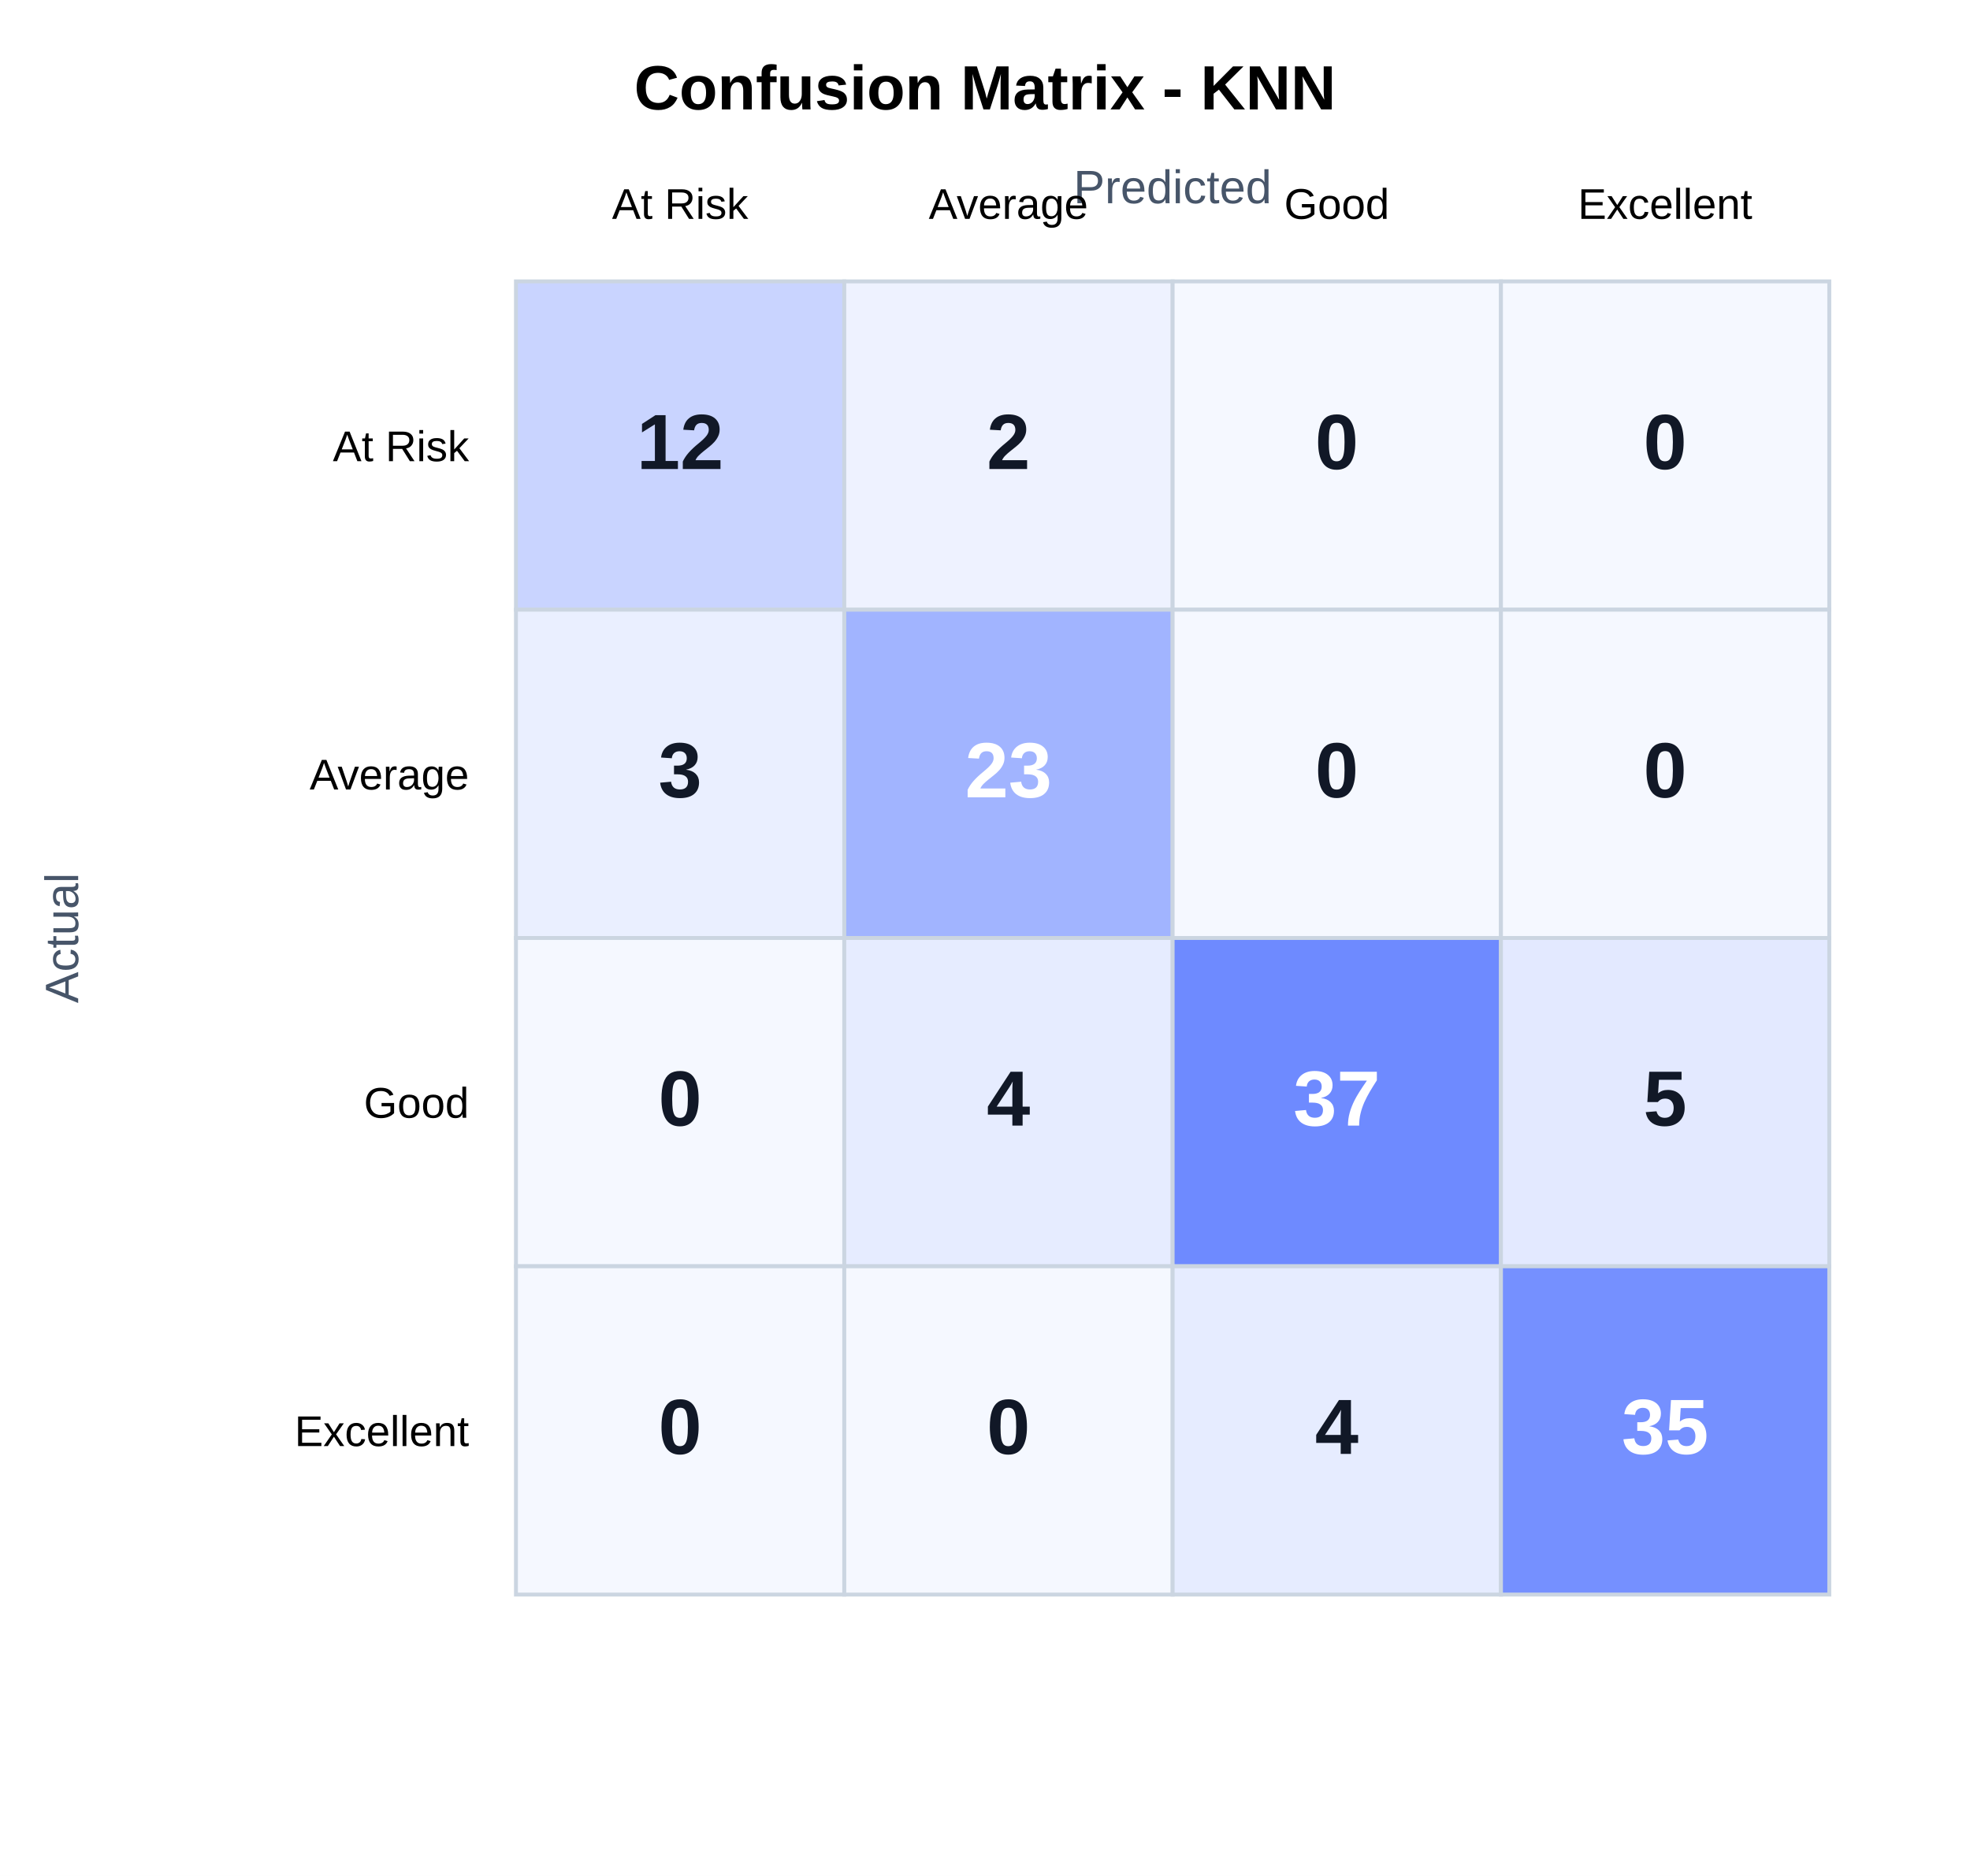
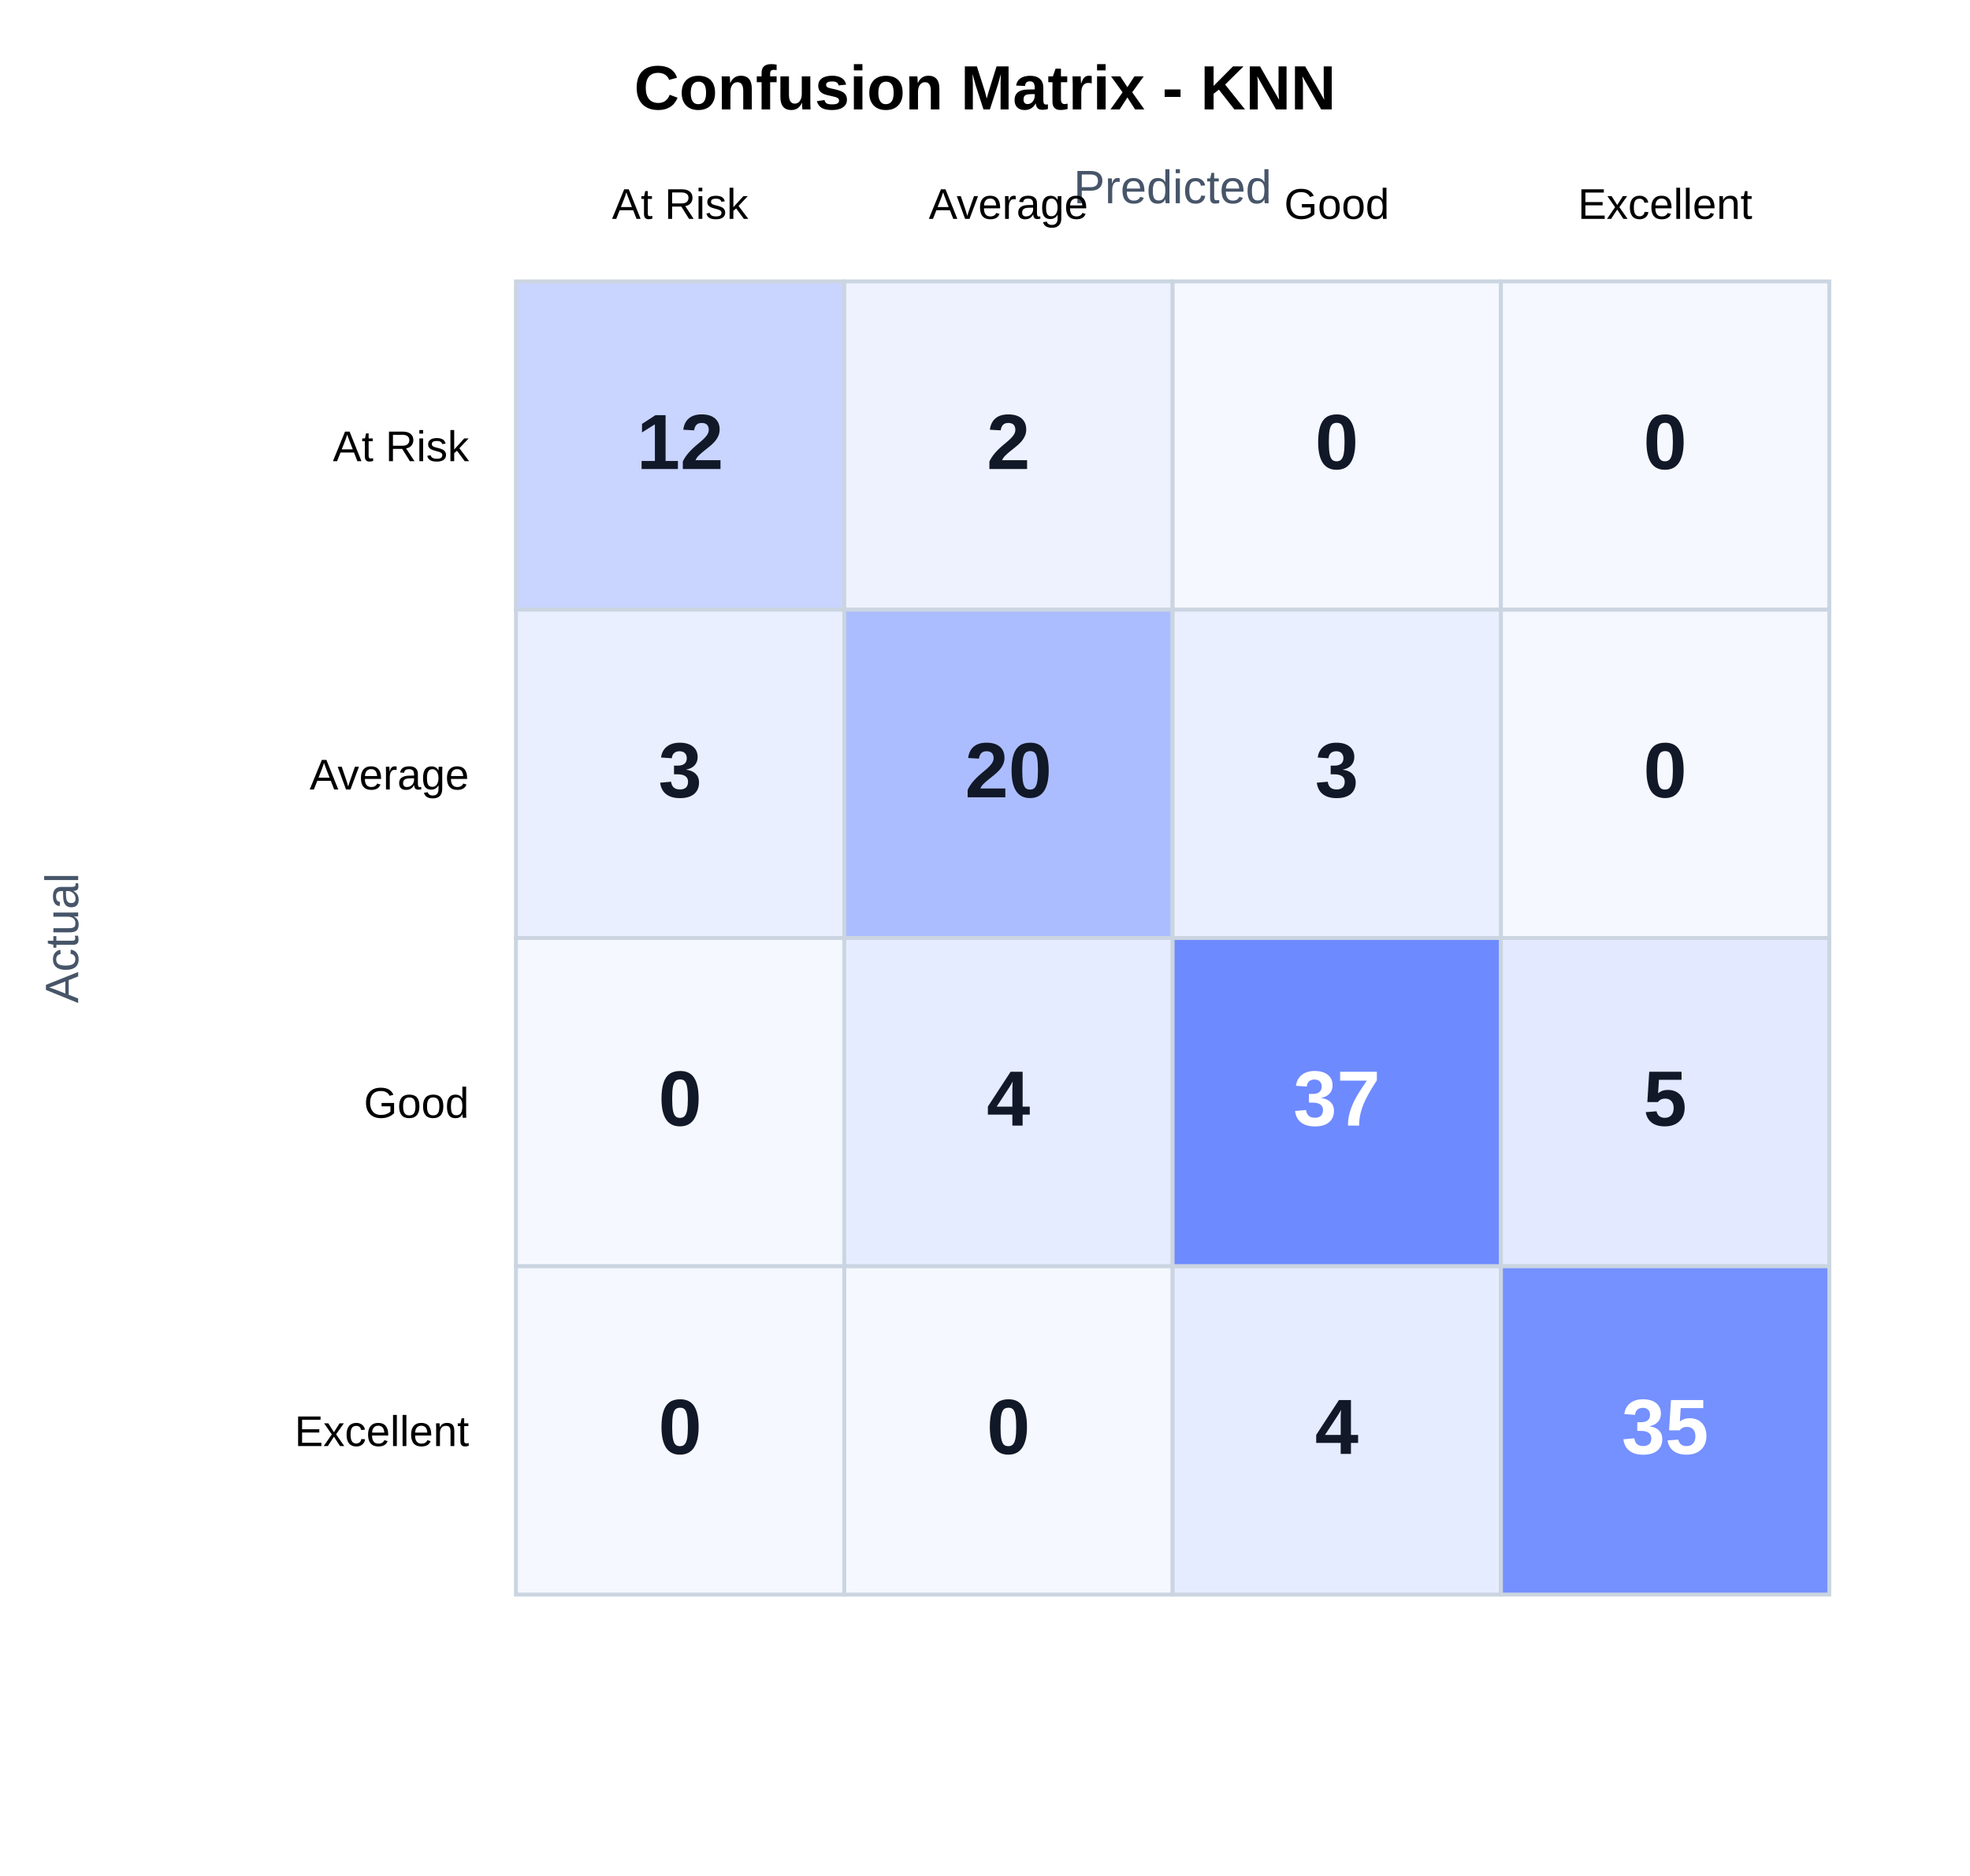
<svg xmlns="http://www.w3.org/2000/svg" width="504" height="480" viewBox="0 0 504 480">
  <rect width="100%" height="100%" fill="#ffffff" />
  <text x="252" y="28" text-anchor="middle" font-family="Segoe UI, Arial" font-size="16" font-weight="600">Confusion Matrix - KNN</text>
  <text x="300" y="52" text-anchor="middle" font-family="Segoe UI, Arial" font-size="12" fill="#475569">Predicted</text>
  <text x="20" y="240" text-anchor="middle" font-family="Segoe UI, Arial" font-size="12" fill="#475569" transform="rotate(-90 20 240)">Actual</text>
  <text x="174" y="56" text-anchor="middle" font-family="Segoe UI, Arial" font-size="11">At Risk</text>
  <text x="258" y="56" text-anchor="middle" font-family="Segoe UI, Arial" font-size="11">Average</text>
  <text x="342" y="56" text-anchor="middle" font-family="Segoe UI, Arial" font-size="11">Good</text>
  <text x="426" y="56" text-anchor="middle" font-family="Segoe UI, Arial" font-size="11">Excellent</text>
  <text x="120" y="118" text-anchor="end" font-family="Segoe UI, Arial" font-size="11">At Risk</text>
  <text x="120" y="202" text-anchor="end" font-family="Segoe UI, Arial" font-size="11">Average</text>
  <text x="120" y="286" text-anchor="end" font-family="Segoe UI, Arial" font-size="11">Good</text>
  <text x="120" y="370" text-anchor="end" font-family="Segoe UI, Arial" font-size="11">Excellent</text>
  <rect x="132" y="72" width="84" height="84" fill="rgb(201,212,255)" stroke="#cbd5e1" />
  <text x="174" y="120" text-anchor="middle" font-family="Segoe UI, Arial" font-size="20" font-weight="600" fill="#111827">12</text>
  <rect x="216" y="72" width="84" height="84" fill="rgb(238,242,255)" stroke="#cbd5e1" />
  <text x="258" y="120" text-anchor="middle" font-family="Segoe UI, Arial" font-size="20" font-weight="600" fill="#111827">2</text>
  <rect x="300" y="72" width="84" height="84" fill="rgb(245,248,255)" stroke="#cbd5e1" />
  <text x="342" y="120" text-anchor="middle" font-family="Segoe UI, Arial" font-size="20" font-weight="600" fill="#111827">0</text>
  <rect x="384" y="72" width="84" height="84" fill="rgb(245,248,255)" stroke="#cbd5e1" />
  <text x="426" y="120" text-anchor="middle" font-family="Segoe UI, Arial" font-size="20" font-weight="600" fill="#111827">0</text>
  <rect x="132" y="156" width="84" height="84" fill="rgb(234,239,255)" stroke="#cbd5e1" />
  <text x="174" y="204" text-anchor="middle" font-family="Segoe UI, Arial" font-size="20" font-weight="600" fill="#111827">3</text>
-   <rect x="216" y="156" width="84" height="84" fill="rgb(161,180,255)" stroke="#cbd5e1" />
-   <text x="258" y="204" text-anchor="middle" font-family="Segoe UI, Arial" font-size="20" font-weight="600" fill="#ffffff">23</text>
-   <rect x="300" y="156" width="84" height="84" fill="rgb(245,248,255)" stroke="#cbd5e1" />
-   <text x="342" y="204" text-anchor="middle" font-family="Segoe UI, Arial" font-size="20" font-weight="600" fill="#111827">0</text>
+   <rect x="216" y="156" width="84" height="84" fill="rgb(172,189,255)" stroke="#cbd5e1" />
+   <text x="258" y="204" text-anchor="middle" font-family="Segoe UI, Arial" font-size="20" font-weight="600" fill="#111827">20</text>
+   <rect x="300" y="156" width="84" height="84" fill="rgb(234,239,255)" stroke="#cbd5e1" />
+   <text x="342" y="204" text-anchor="middle" font-family="Segoe UI, Arial" font-size="20" font-weight="600" fill="#111827">3</text>
  <rect x="384" y="156" width="84" height="84" fill="rgb(245,248,255)" stroke="#cbd5e1" />
  <text x="426" y="204" text-anchor="middle" font-family="Segoe UI, Arial" font-size="20" font-weight="600" fill="#111827">0</text>
  <rect x="132" y="240" width="84" height="84" fill="rgb(245,248,255)" stroke="#cbd5e1" />
  <text x="174" y="288" text-anchor="middle" font-family="Segoe UI, Arial" font-size="20" font-weight="600" fill="#111827">0</text>
  <rect x="216" y="240" width="84" height="84" fill="rgb(230,236,255)" stroke="#cbd5e1" />
  <text x="258" y="288" text-anchor="middle" font-family="Segoe UI, Arial" font-size="20" font-weight="600" fill="#111827">4</text>
  <rect x="300" y="240" width="84" height="84" fill="rgb(110,138,255)" stroke="#cbd5e1" />
  <text x="342" y="288" text-anchor="middle" font-family="Segoe UI, Arial" font-size="20" font-weight="600" fill="#ffffff">37</text>
  <rect x="384" y="240" width="84" height="84" fill="rgb(227,233,255)" stroke="#cbd5e1" />
  <text x="426" y="288" text-anchor="middle" font-family="Segoe UI, Arial" font-size="20" font-weight="600" fill="#111827">5</text>
  <rect x="132" y="324" width="84" height="84" fill="rgb(245,248,255)" stroke="#cbd5e1" />
  <text x="174" y="372" text-anchor="middle" font-family="Segoe UI, Arial" font-size="20" font-weight="600" fill="#111827">0</text>
  <rect x="216" y="324" width="84" height="84" fill="rgb(245,248,255)" stroke="#cbd5e1" />
  <text x="258" y="372" text-anchor="middle" font-family="Segoe UI, Arial" font-size="20" font-weight="600" fill="#111827">0</text>
  <rect x="300" y="324" width="84" height="84" fill="rgb(230,236,255)" stroke="#cbd5e1" />
  <text x="342" y="372" text-anchor="middle" font-family="Segoe UI, Arial" font-size="20" font-weight="600" fill="#111827">4</text>
  <rect x="384" y="324" width="84" height="84" fill="rgb(117,144,255)" stroke="#cbd5e1" />
  <text x="426" y="372" text-anchor="middle" font-family="Segoe UI, Arial" font-size="20" font-weight="600" fill="#ffffff">35</text>
</svg>
